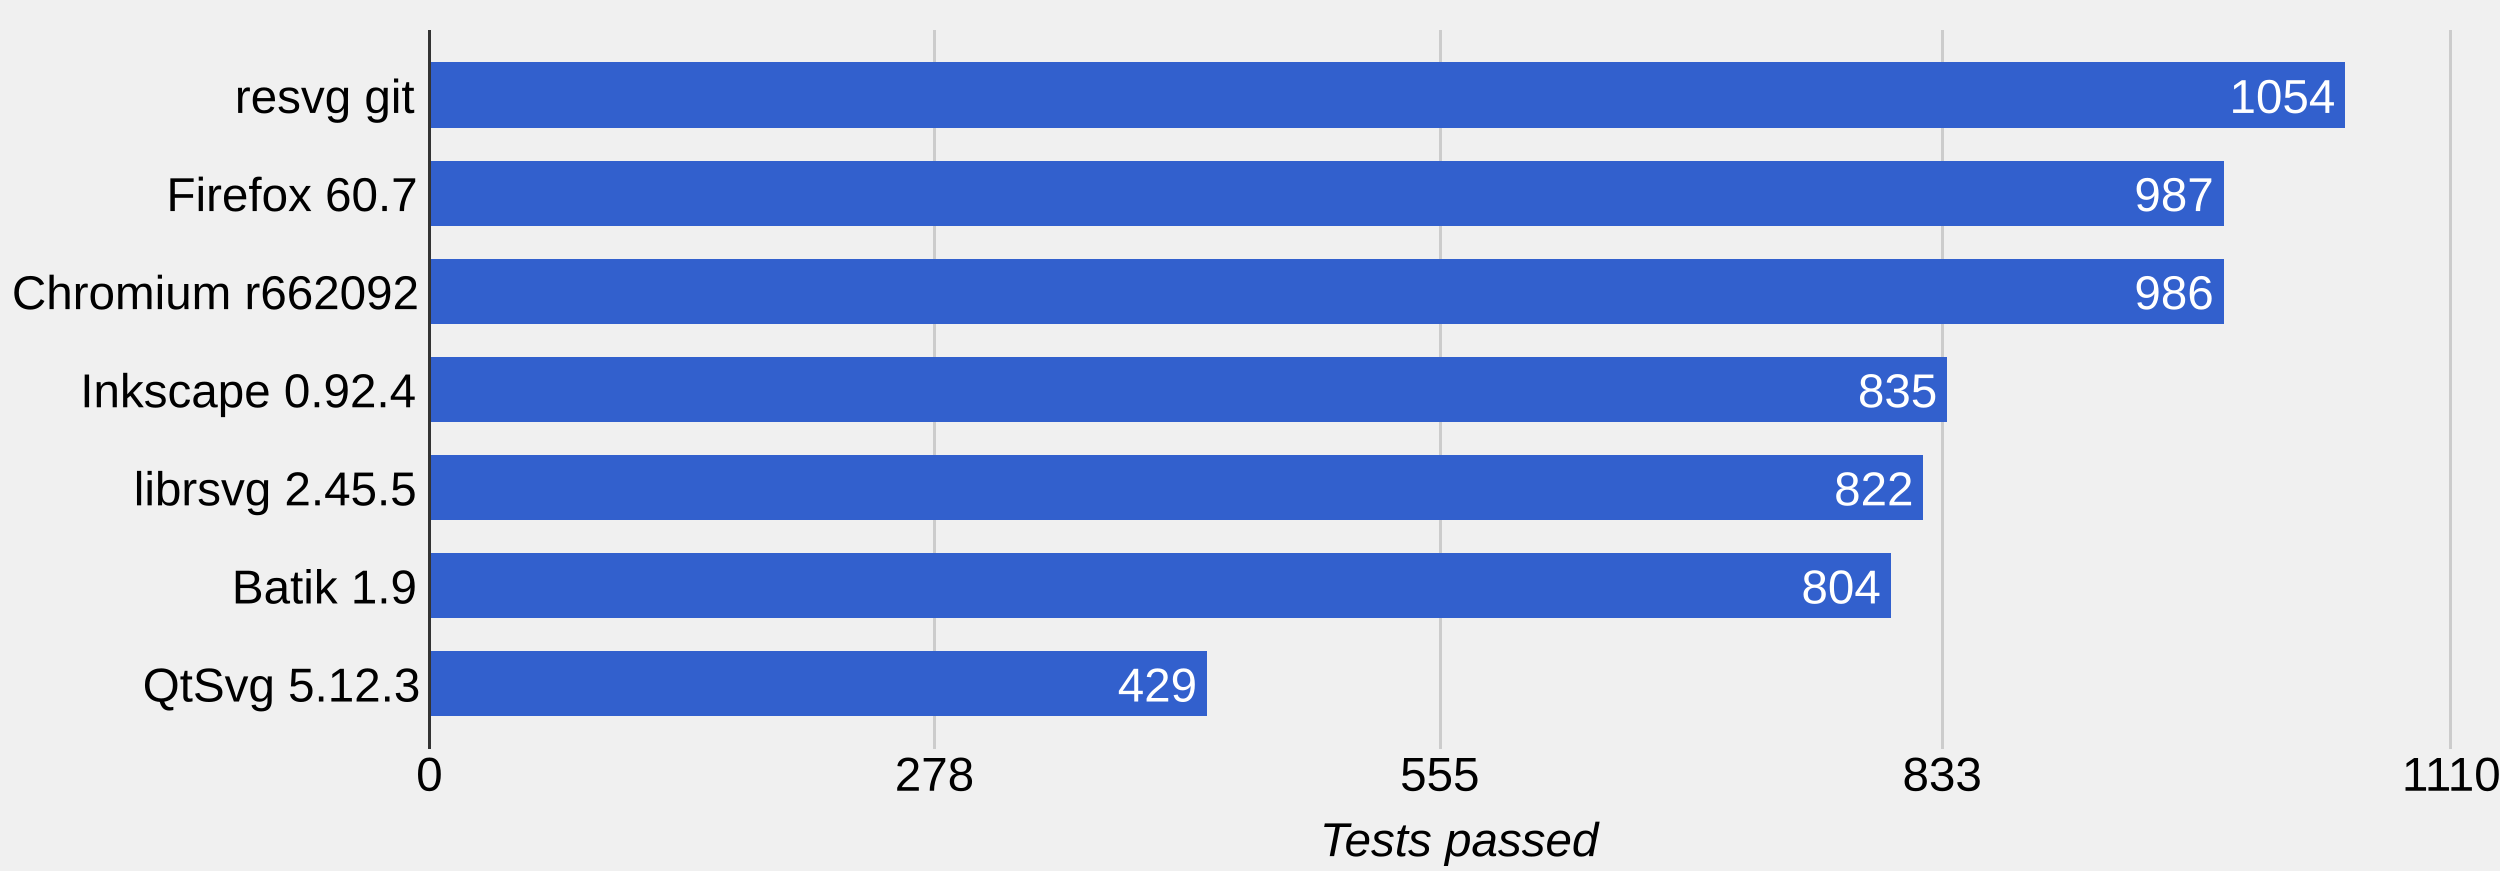
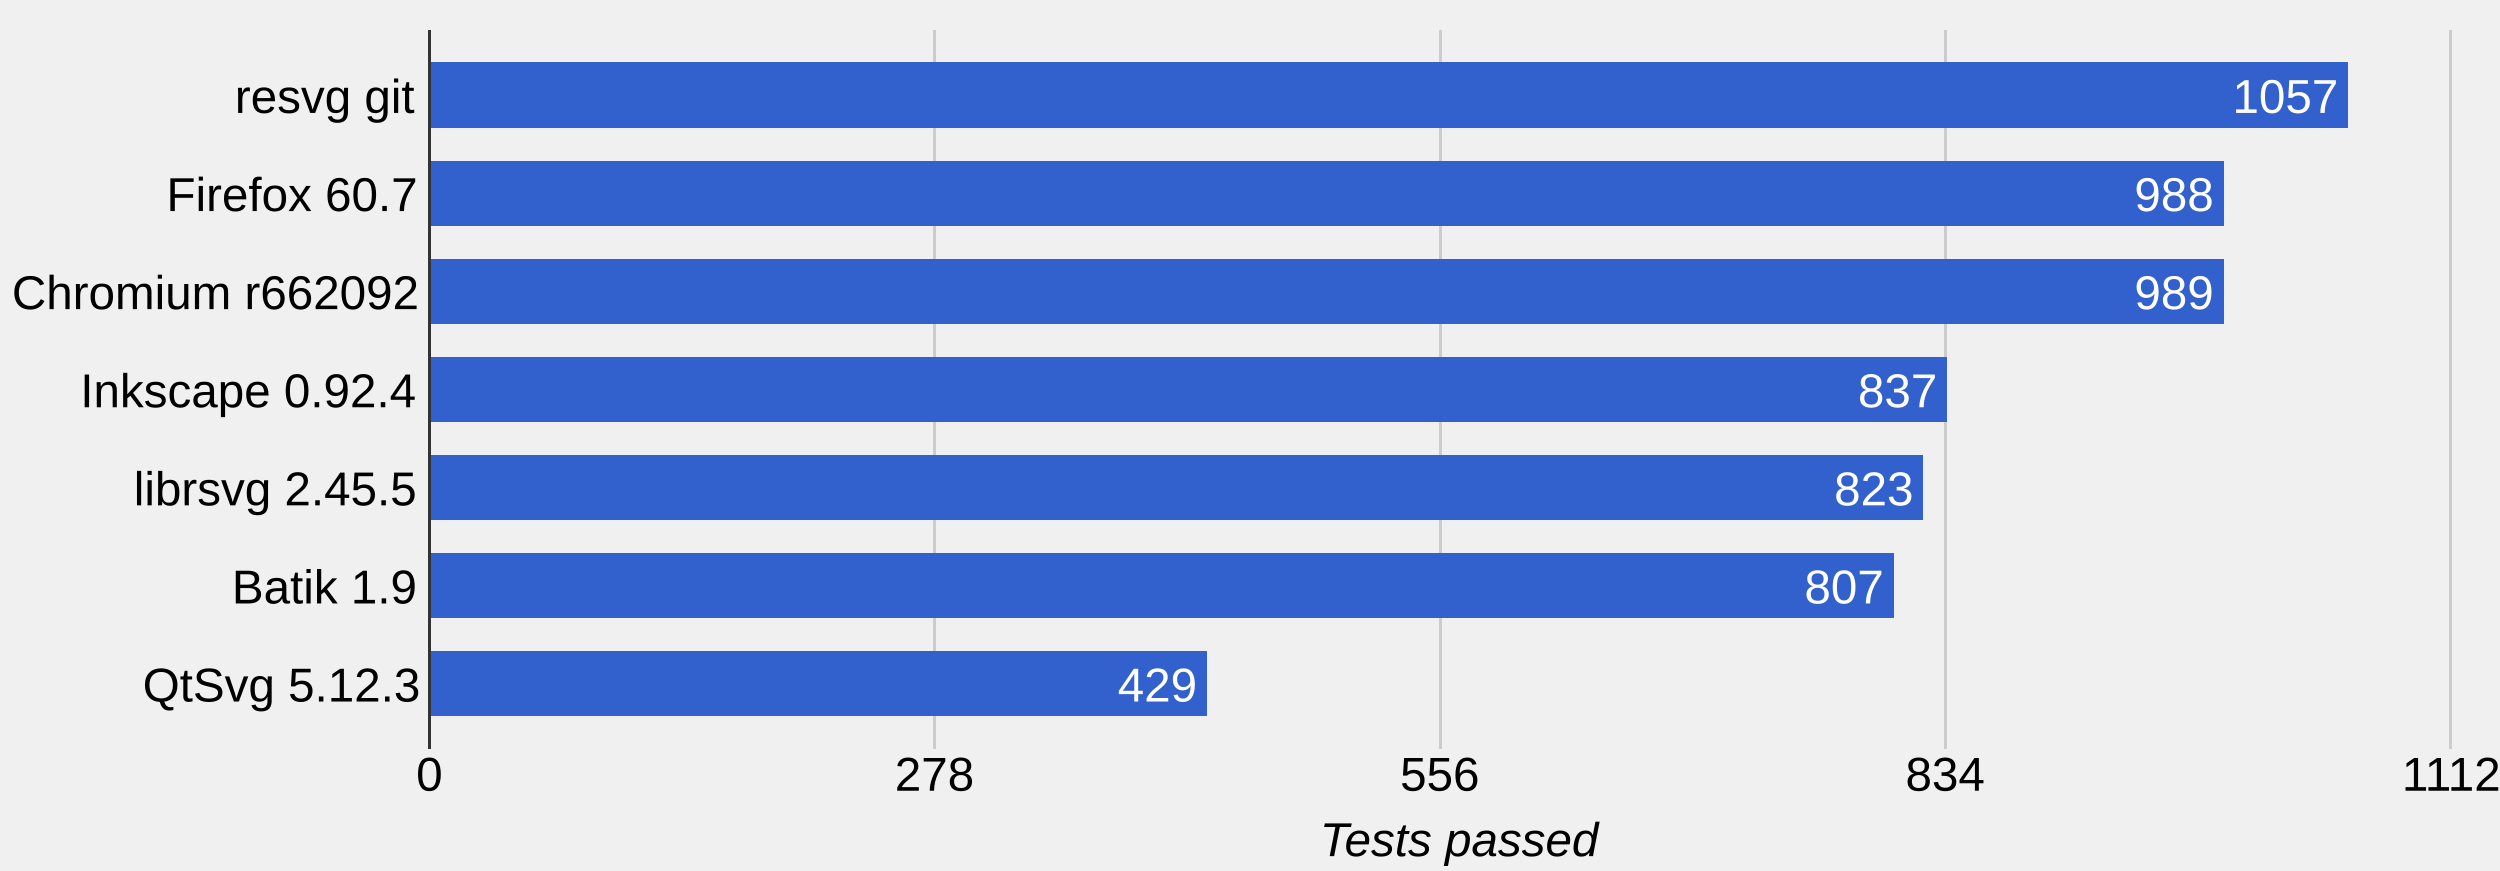
<svg xmlns="http://www.w3.org/2000/svg" height="293" shape-rendering="crispEdges" width="841">
  <text font-family="Arial" font-size="16" x="79" y="38">resvg git</text>
  <text font-family="Arial" font-size="16" x="56" y="71">Firefox 60.7</text>
  <text font-family="Arial" font-size="16" x="4" y="104">Chromium r662092</text>
  <text font-family="Arial" font-size="16" x="27" y="137">Inkscape 0.92.4</text>
  <text font-family="Arial" font-size="16" x="45" y="170">librsvg 2.45.5</text>
  <text font-family="Arial" font-size="16" x="78" y="203">Batik 1.9</text>
  <text font-family="Arial" font-size="16" x="48" y="236">QtSvg 5.12.3</text>
  <rect fill="#ccc" height="242" width="1" x="144" y="10" />
  <text fill="#000" font-family="Arial" font-size="16" x="140" y="266">0</text>
  <rect fill="#ccc" height="242" width="1" x="314" y="10" />
  <text fill="#000" font-family="Arial" font-size="16" x="301" y="266">278</text>
  <rect fill="#ccc" height="242" width="1" x="484" y="10" />
-   <text fill="#000" font-family="Arial" font-size="16" x="471" y="266">555</text>
-   <rect fill="#ccc" height="242" width="1" x="653" y="10" />
-   <text fill="#000" font-family="Arial" font-size="16" x="640" y="266">833</text>
+   <text fill="#000" font-family="Arial" font-size="16" x="471" y="266">556</text>
+   <rect fill="#ccc" height="242" width="1" x="654" y="10" />
+   <text fill="#000" font-family="Arial" font-size="16" x="641" y="266">834</text>
  <rect fill="#ccc" height="242" width="1" x="824" y="10" />
-   <text fill="#000" font-family="Arial" font-size="16" x="808" y="266">1110</text>
-   <rect fill="#3260cd" height="22" width="645" x="144" y="21" />
-   <text fill="#fff" font-family="Arial" font-size="16" x="750" y="38">1054</text>
+   <text fill="#000" font-family="Arial" font-size="16" x="808" y="266">1112</text>
+   <rect fill="#3260cd" height="22" width="646" x="144" y="21" />
+   <text fill="#fff" font-family="Arial" font-size="16" x="751" y="38">1057</text>
  <rect fill="#3260cd" height="22" width="604" x="144" y="54" />
-   <text fill="#fff" font-family="Arial" font-size="16" x="718" y="71">987</text>
+   <text fill="#fff" font-family="Arial" font-size="16" x="718" y="71">988</text>
  <rect fill="#3260cd" height="22" width="604" x="144" y="87" />
-   <text fill="#fff" font-family="Arial" font-size="16" x="718" y="104">986</text>
+   <text fill="#fff" font-family="Arial" font-size="16" x="718" y="104">989</text>
  <rect fill="#3260cd" height="22" width="511" x="144" y="120" />
-   <text fill="#fff" font-family="Arial" font-size="16" x="625" y="137">835</text>
+   <text fill="#fff" font-family="Arial" font-size="16" x="625" y="137">837</text>
  <rect fill="#3260cd" height="22" width="503" x="144" y="153" />
-   <text fill="#fff" font-family="Arial" font-size="16" x="617" y="170">822</text>
-   <rect fill="#3260cd" height="22" width="492" x="144" y="186" />
-   <text fill="#fff" font-family="Arial" font-size="16" x="606" y="203">804</text>
+   <text fill="#fff" font-family="Arial" font-size="16" x="617" y="170">823</text>
+   <rect fill="#3260cd" height="22" width="493" x="144" y="186" />
+   <text fill="#fff" font-family="Arial" font-size="16" x="607" y="203">807</text>
  <rect fill="#3260cd" height="22" width="262" x="144" y="219" />
  <text fill="#fff" font-family="Arial" font-size="16" x="376" y="236">429</text>
  <rect fill="#333" height="242" width="1" x="144" y="10" />
  <text font-family="Arial" font-size="16" font-style="italic" x="444" y="288">Tests passed</text>
</svg>
